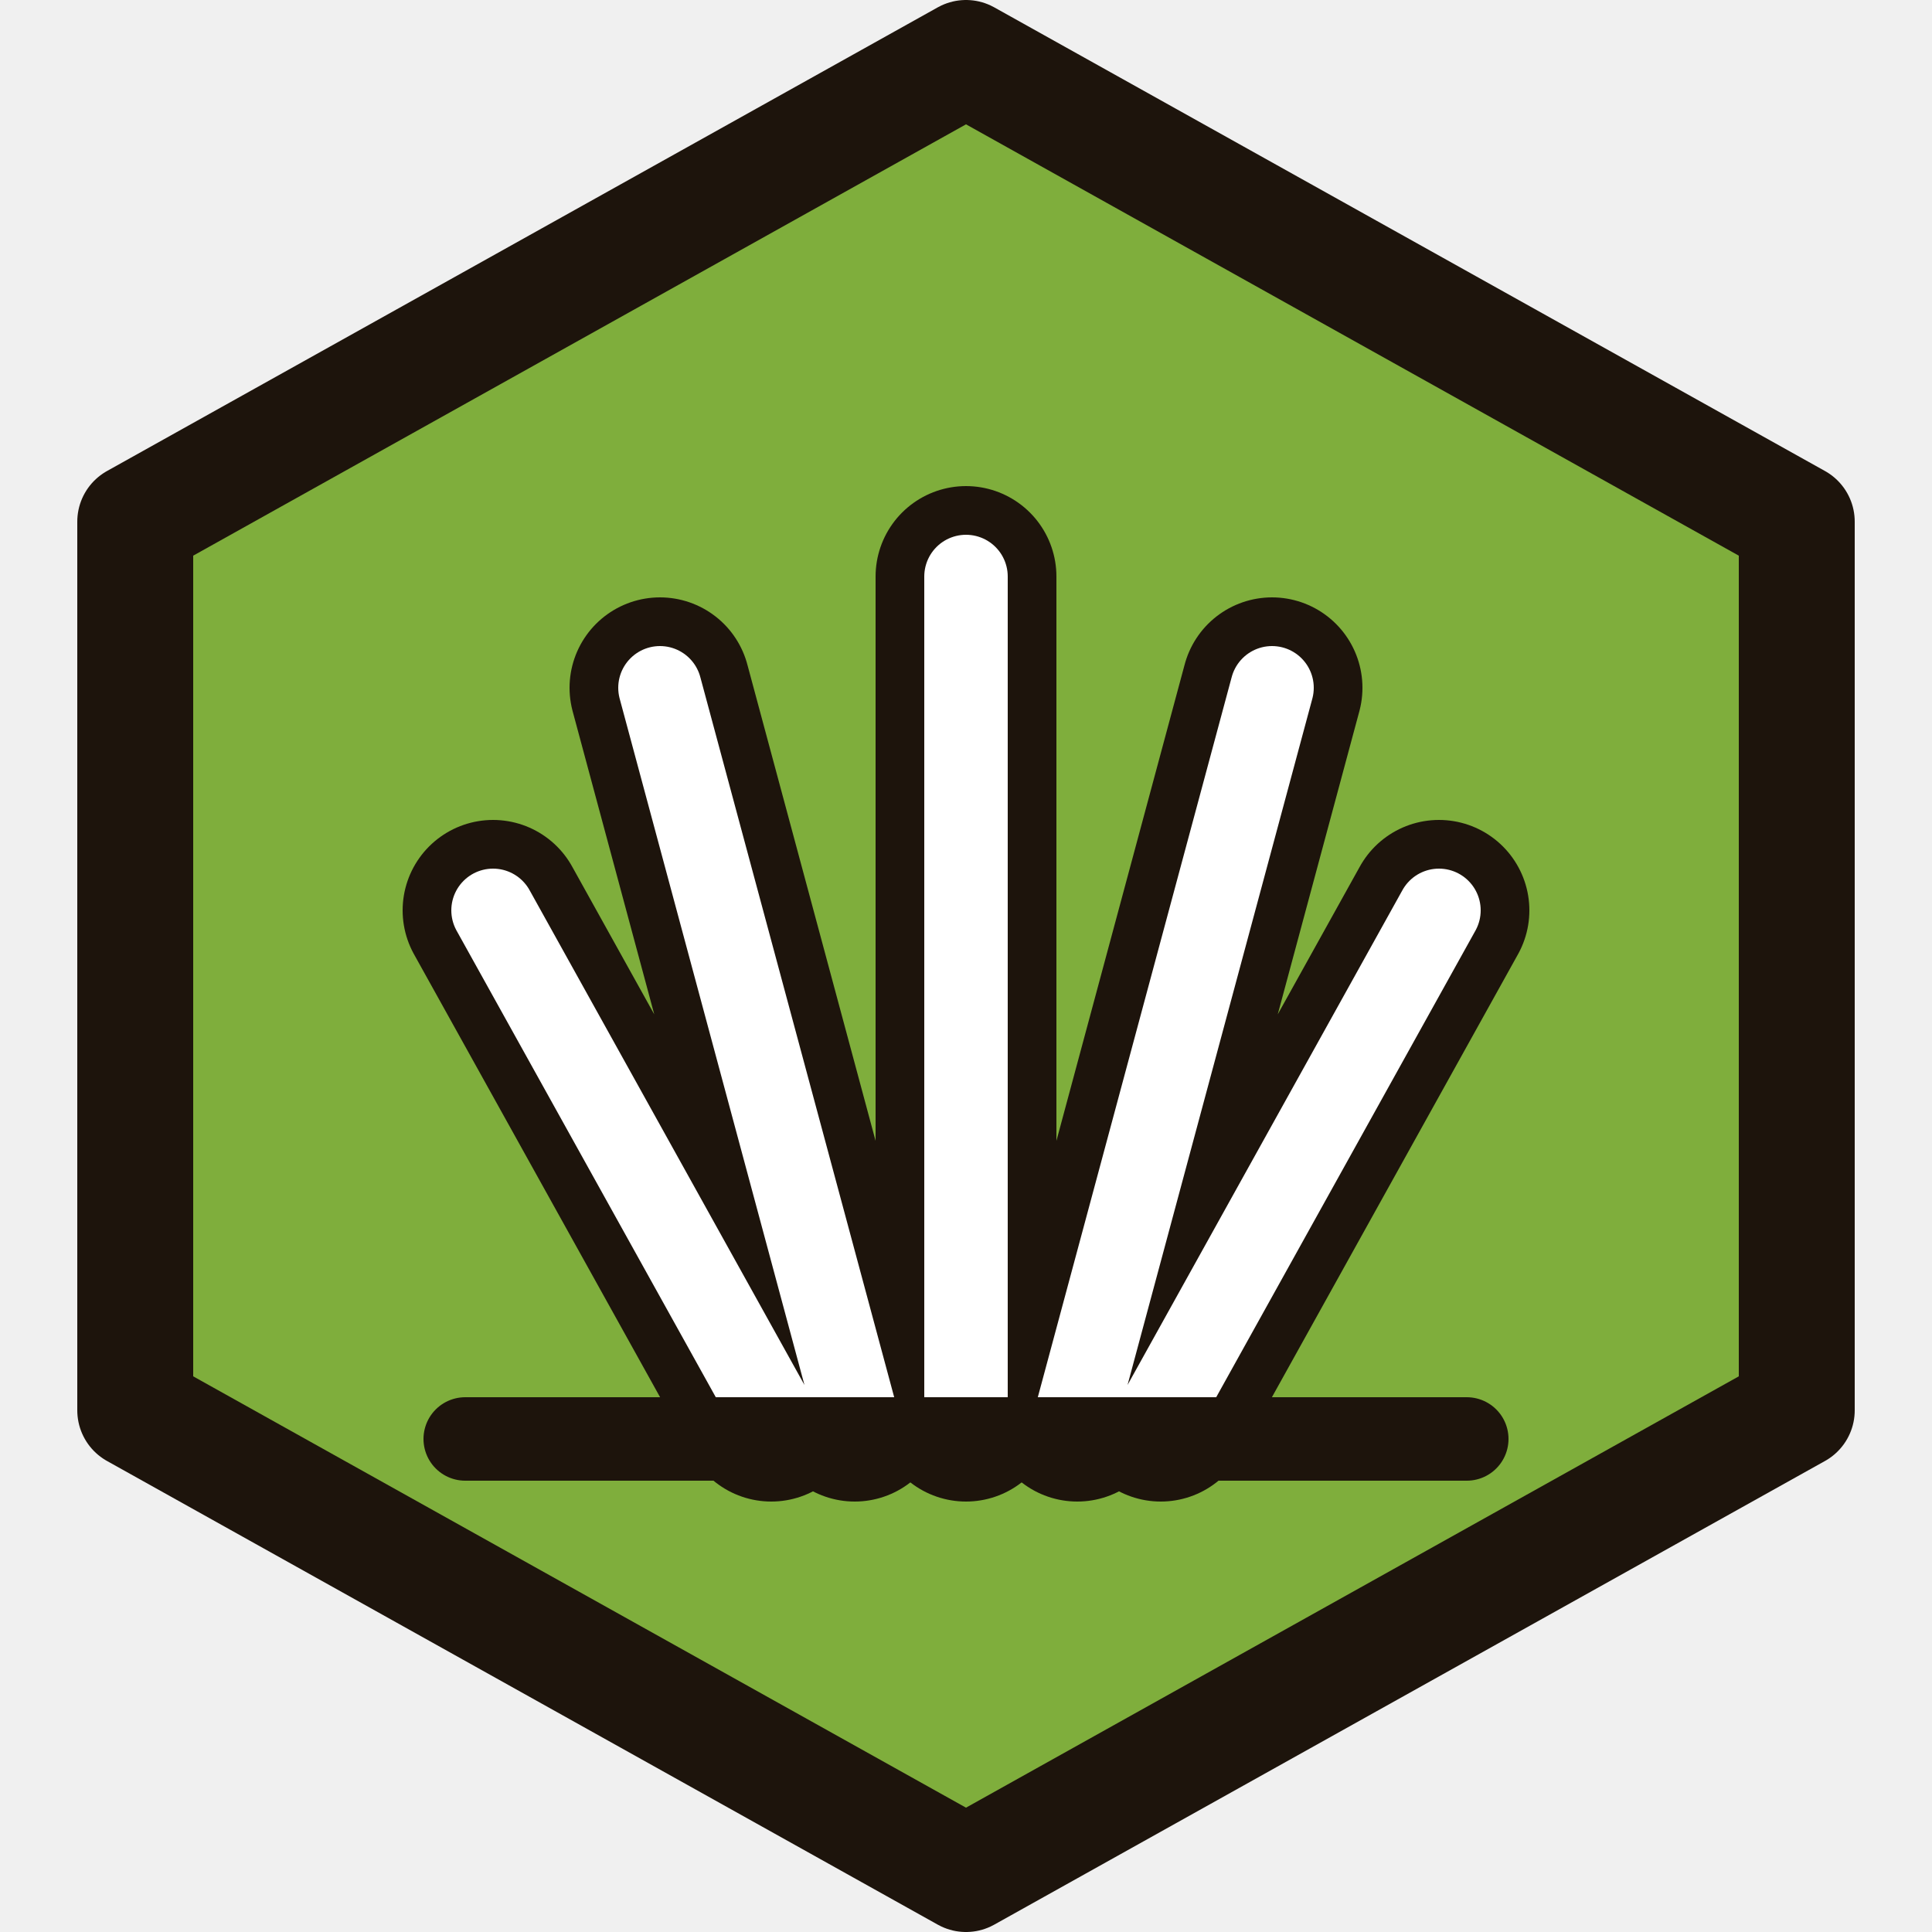
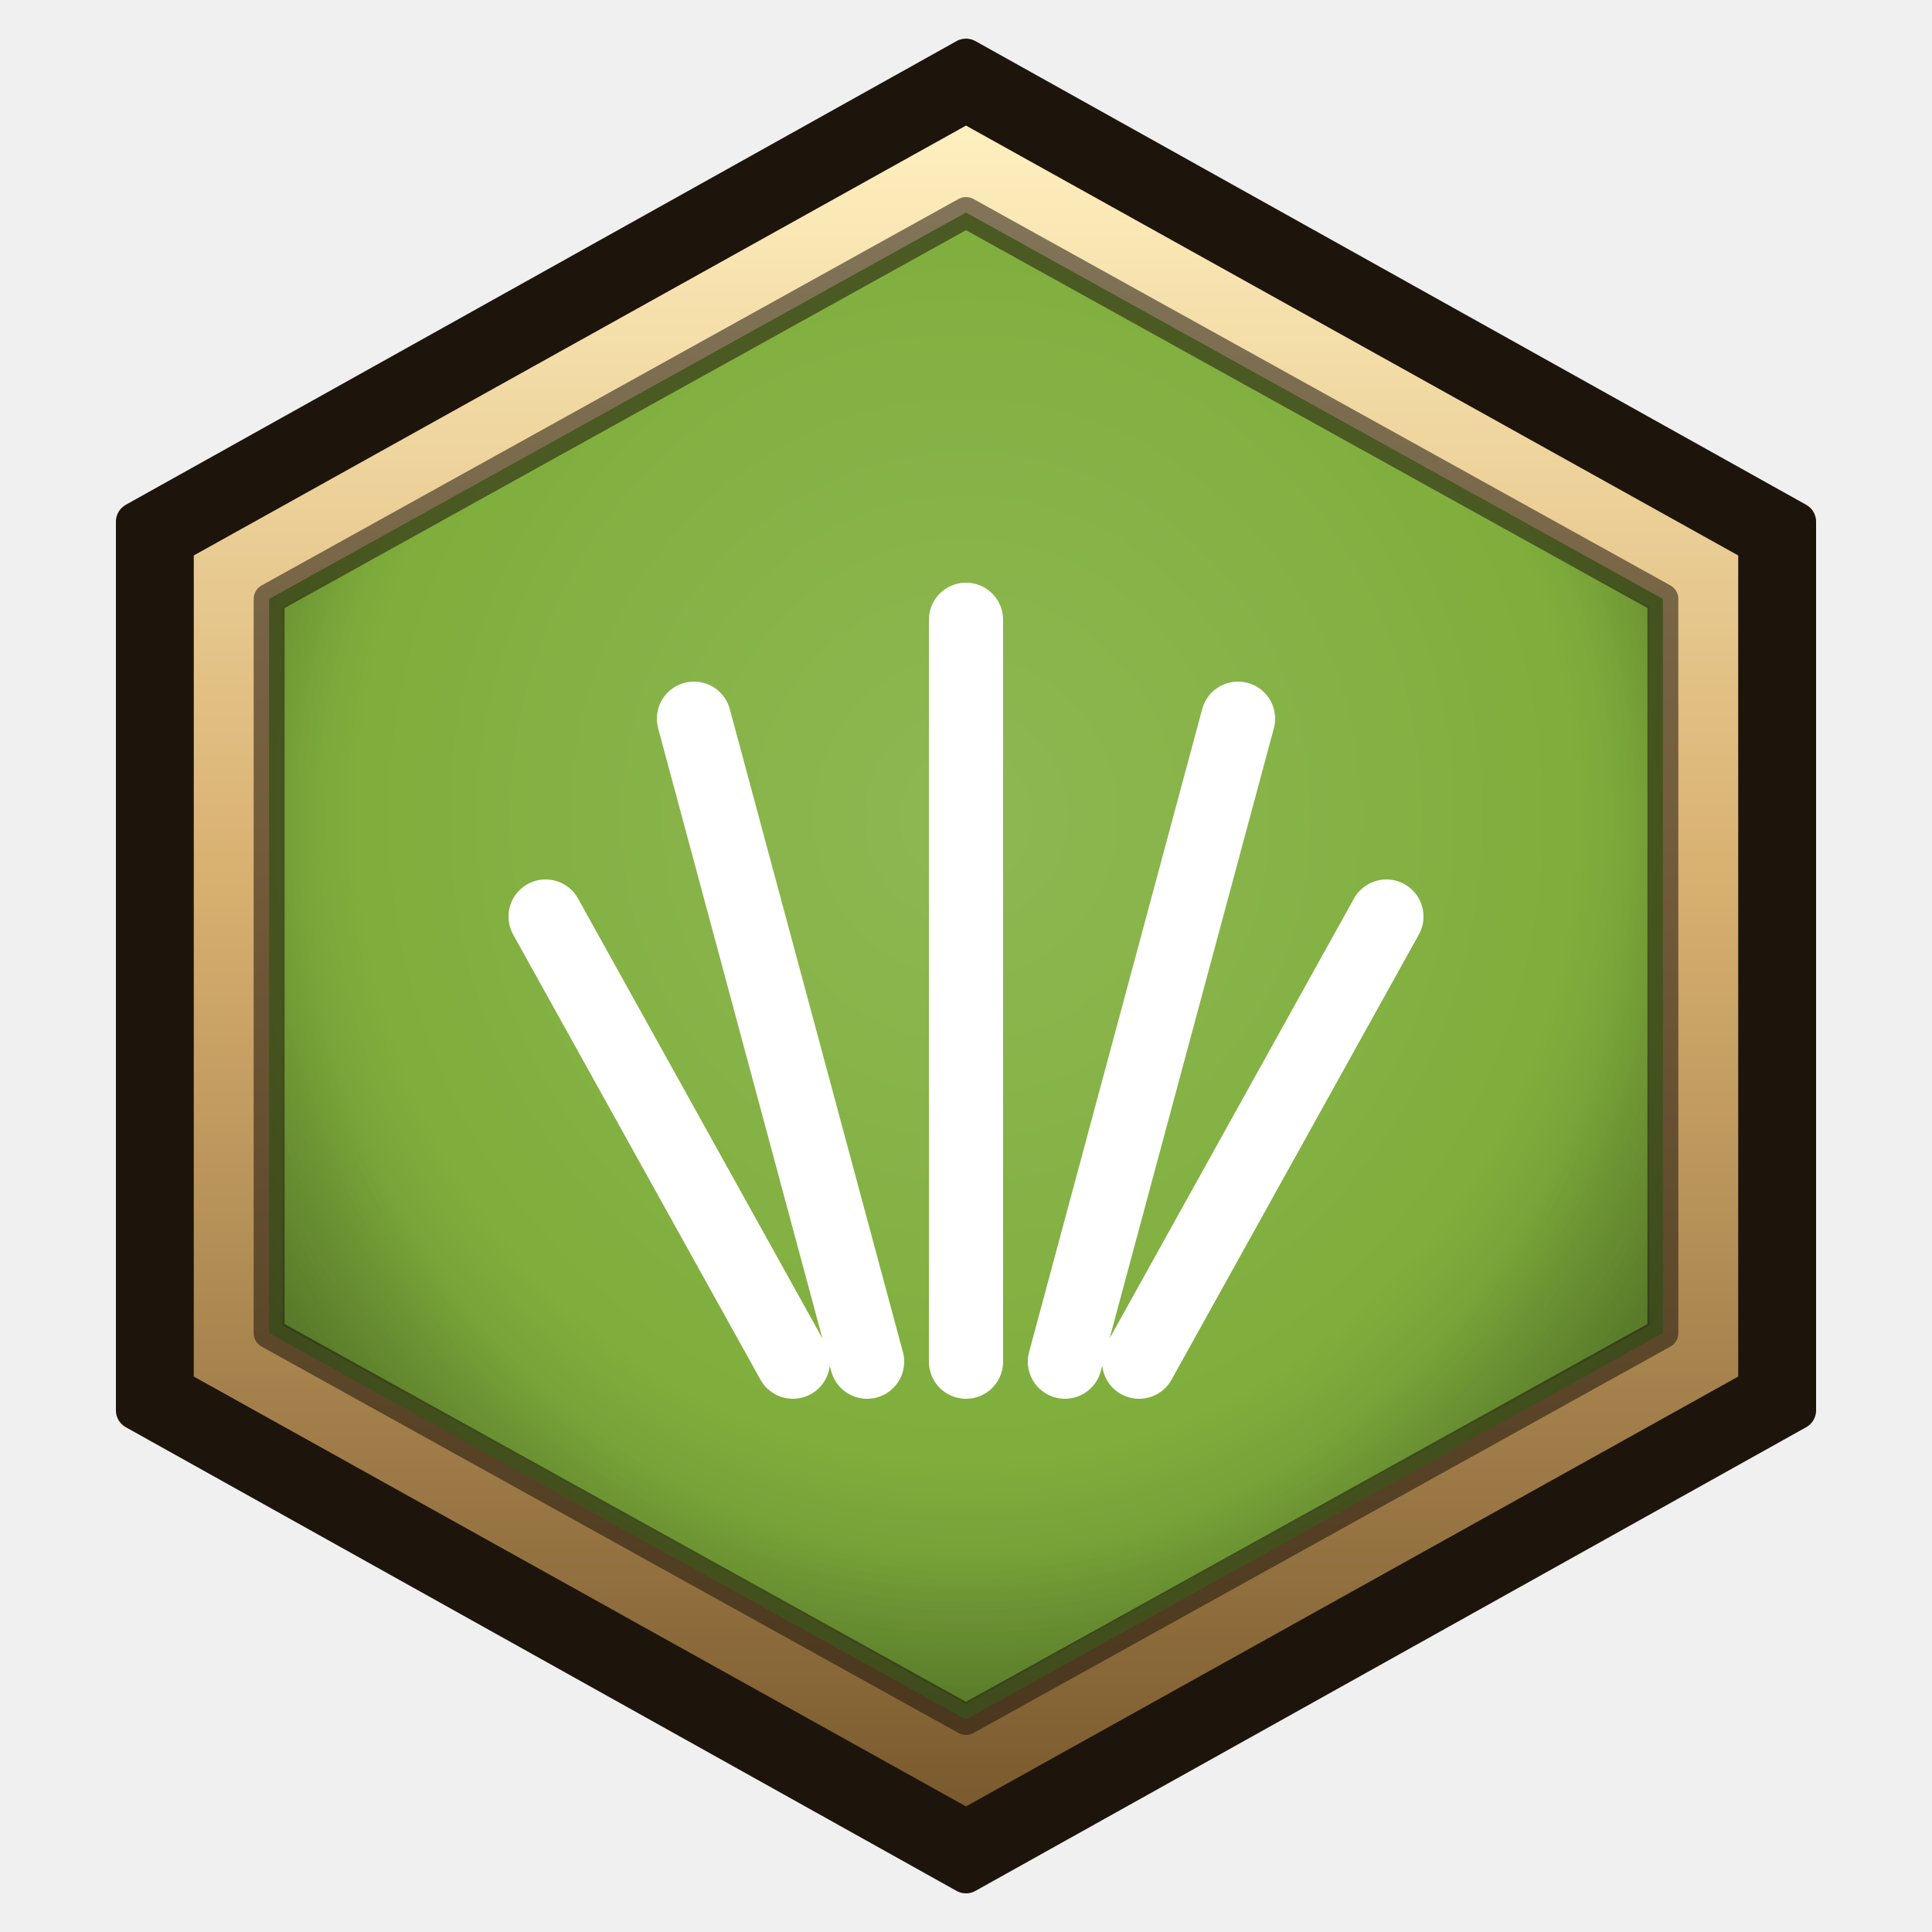
<svg xmlns="http://www.w3.org/2000/svg" viewBox="0 0 100 100" width="100" height="100">
  <defs />
  <g transform="translate(0.0,0.0) scale(1)">
-     <path d="M50 3L93 27V73L50 97L7 73V27Z" fill="#7fae3c" stroke="#1d140c" stroke-width="6" stroke-linejoin="round" />
-     <g transform="translate(14 14) scale(.72)">
-       <path d="M50 82V22M42 82L28 30M58 82L72 30M36 82L16 46M64 82L84 46" stroke="#1d140c" stroke-width="13" stroke-linecap="round" />
+     <defs>
+       <radialGradient id="tile-planting-face" cx=".5" cy=".4" r=".72">
+         <stop offset="0" stop-color="#8eb853" />
+         <stop offset=".6" stop-color="#7fae3c" />
+         <stop offset="1" stop-color="#567629" />
+       </radialGradient>
+       <linearGradient id="tile-planting-rim" x1="0" y1="0" x2="0" y2="1">
+         <stop offset="0" stop-color="#fff0c0" />
+         <stop offset=".45" stop-color="#d8b070" />
+         <stop offset="1" stop-color="#7a5a2e" />
+       </linearGradient>
+       <radialGradient id="tile-planting-inner" cx=".5" cy=".42" r=".7">
+         <stop offset=".68" stop-color="#000" stop-opacity="0" />
+         <stop offset="1" stop-color="#000" stop-opacity=".3" />
+       </radialGradient>
+     </defs>
+     <path d="M50 3L93 27V73L50 97L7 73V27Z" fill="#1d140c" stroke="#1d140c" stroke-width="2" stroke-linejoin="round" />
+     <path d="M50 6.5L89.97 28.75V71.25L50 93.5L10.03 71.25V28.75Z" fill="url(#tile-planting-rim)" stroke-linejoin="round" />
+     <path d="M50 11L86.07 31.00V69.00L50 89L13.93 69.00V31.00Z" fill="url(#tile-planting-face)" stroke="#1d140c" stroke-opacity=".55" stroke-width="1.6" stroke-linejoin="round" />
+     <path d="M50 11.8L85.38 31.40V68.60L50 88.2L14.62 68.60V31.40Z" fill="url(#tile-planting-inner)" />
+     <g transform="translate(18 18) scale(.64)">
      <path d="M50 82V22M42 82L28 30M58 82L72 30M36 82L16 46M64 82L84 46" stroke="#ffffff" stroke-width="6" stroke-linecap="round" />
-       <path d="M14 84H86" stroke="#1d140c" stroke-width="6" stroke-linecap="round" />
    </g>
  </g>
</svg>
